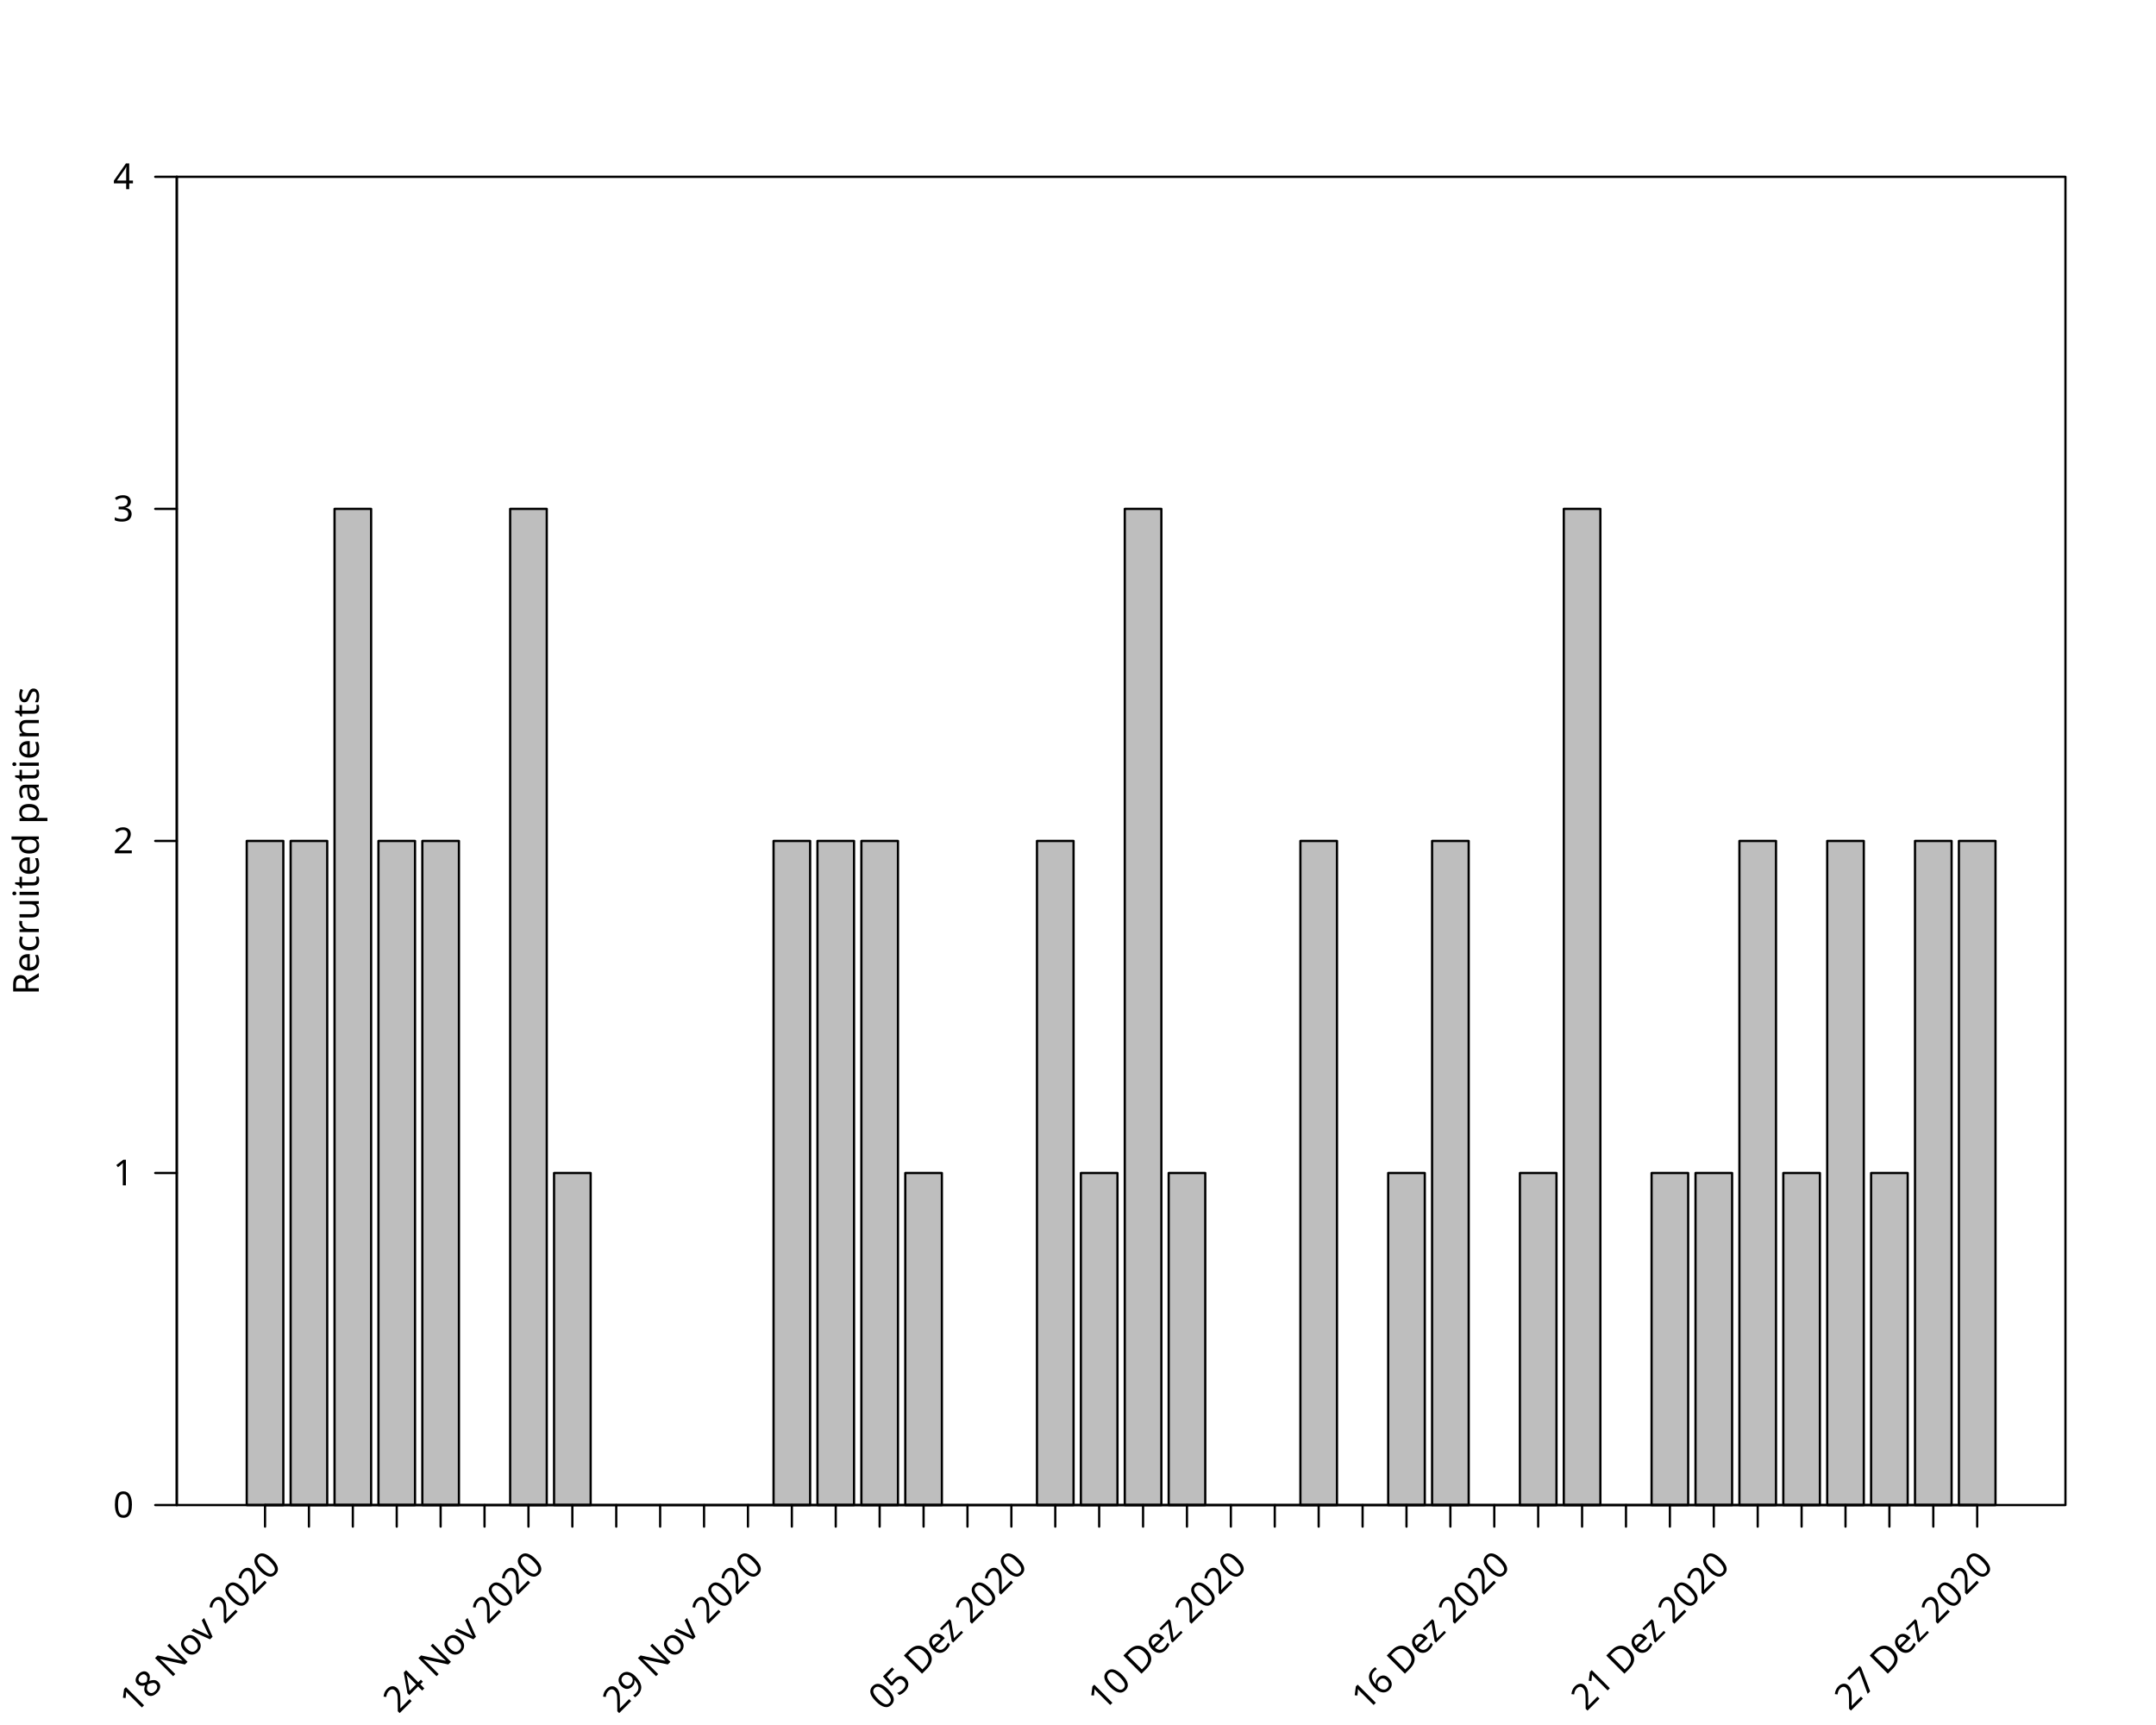
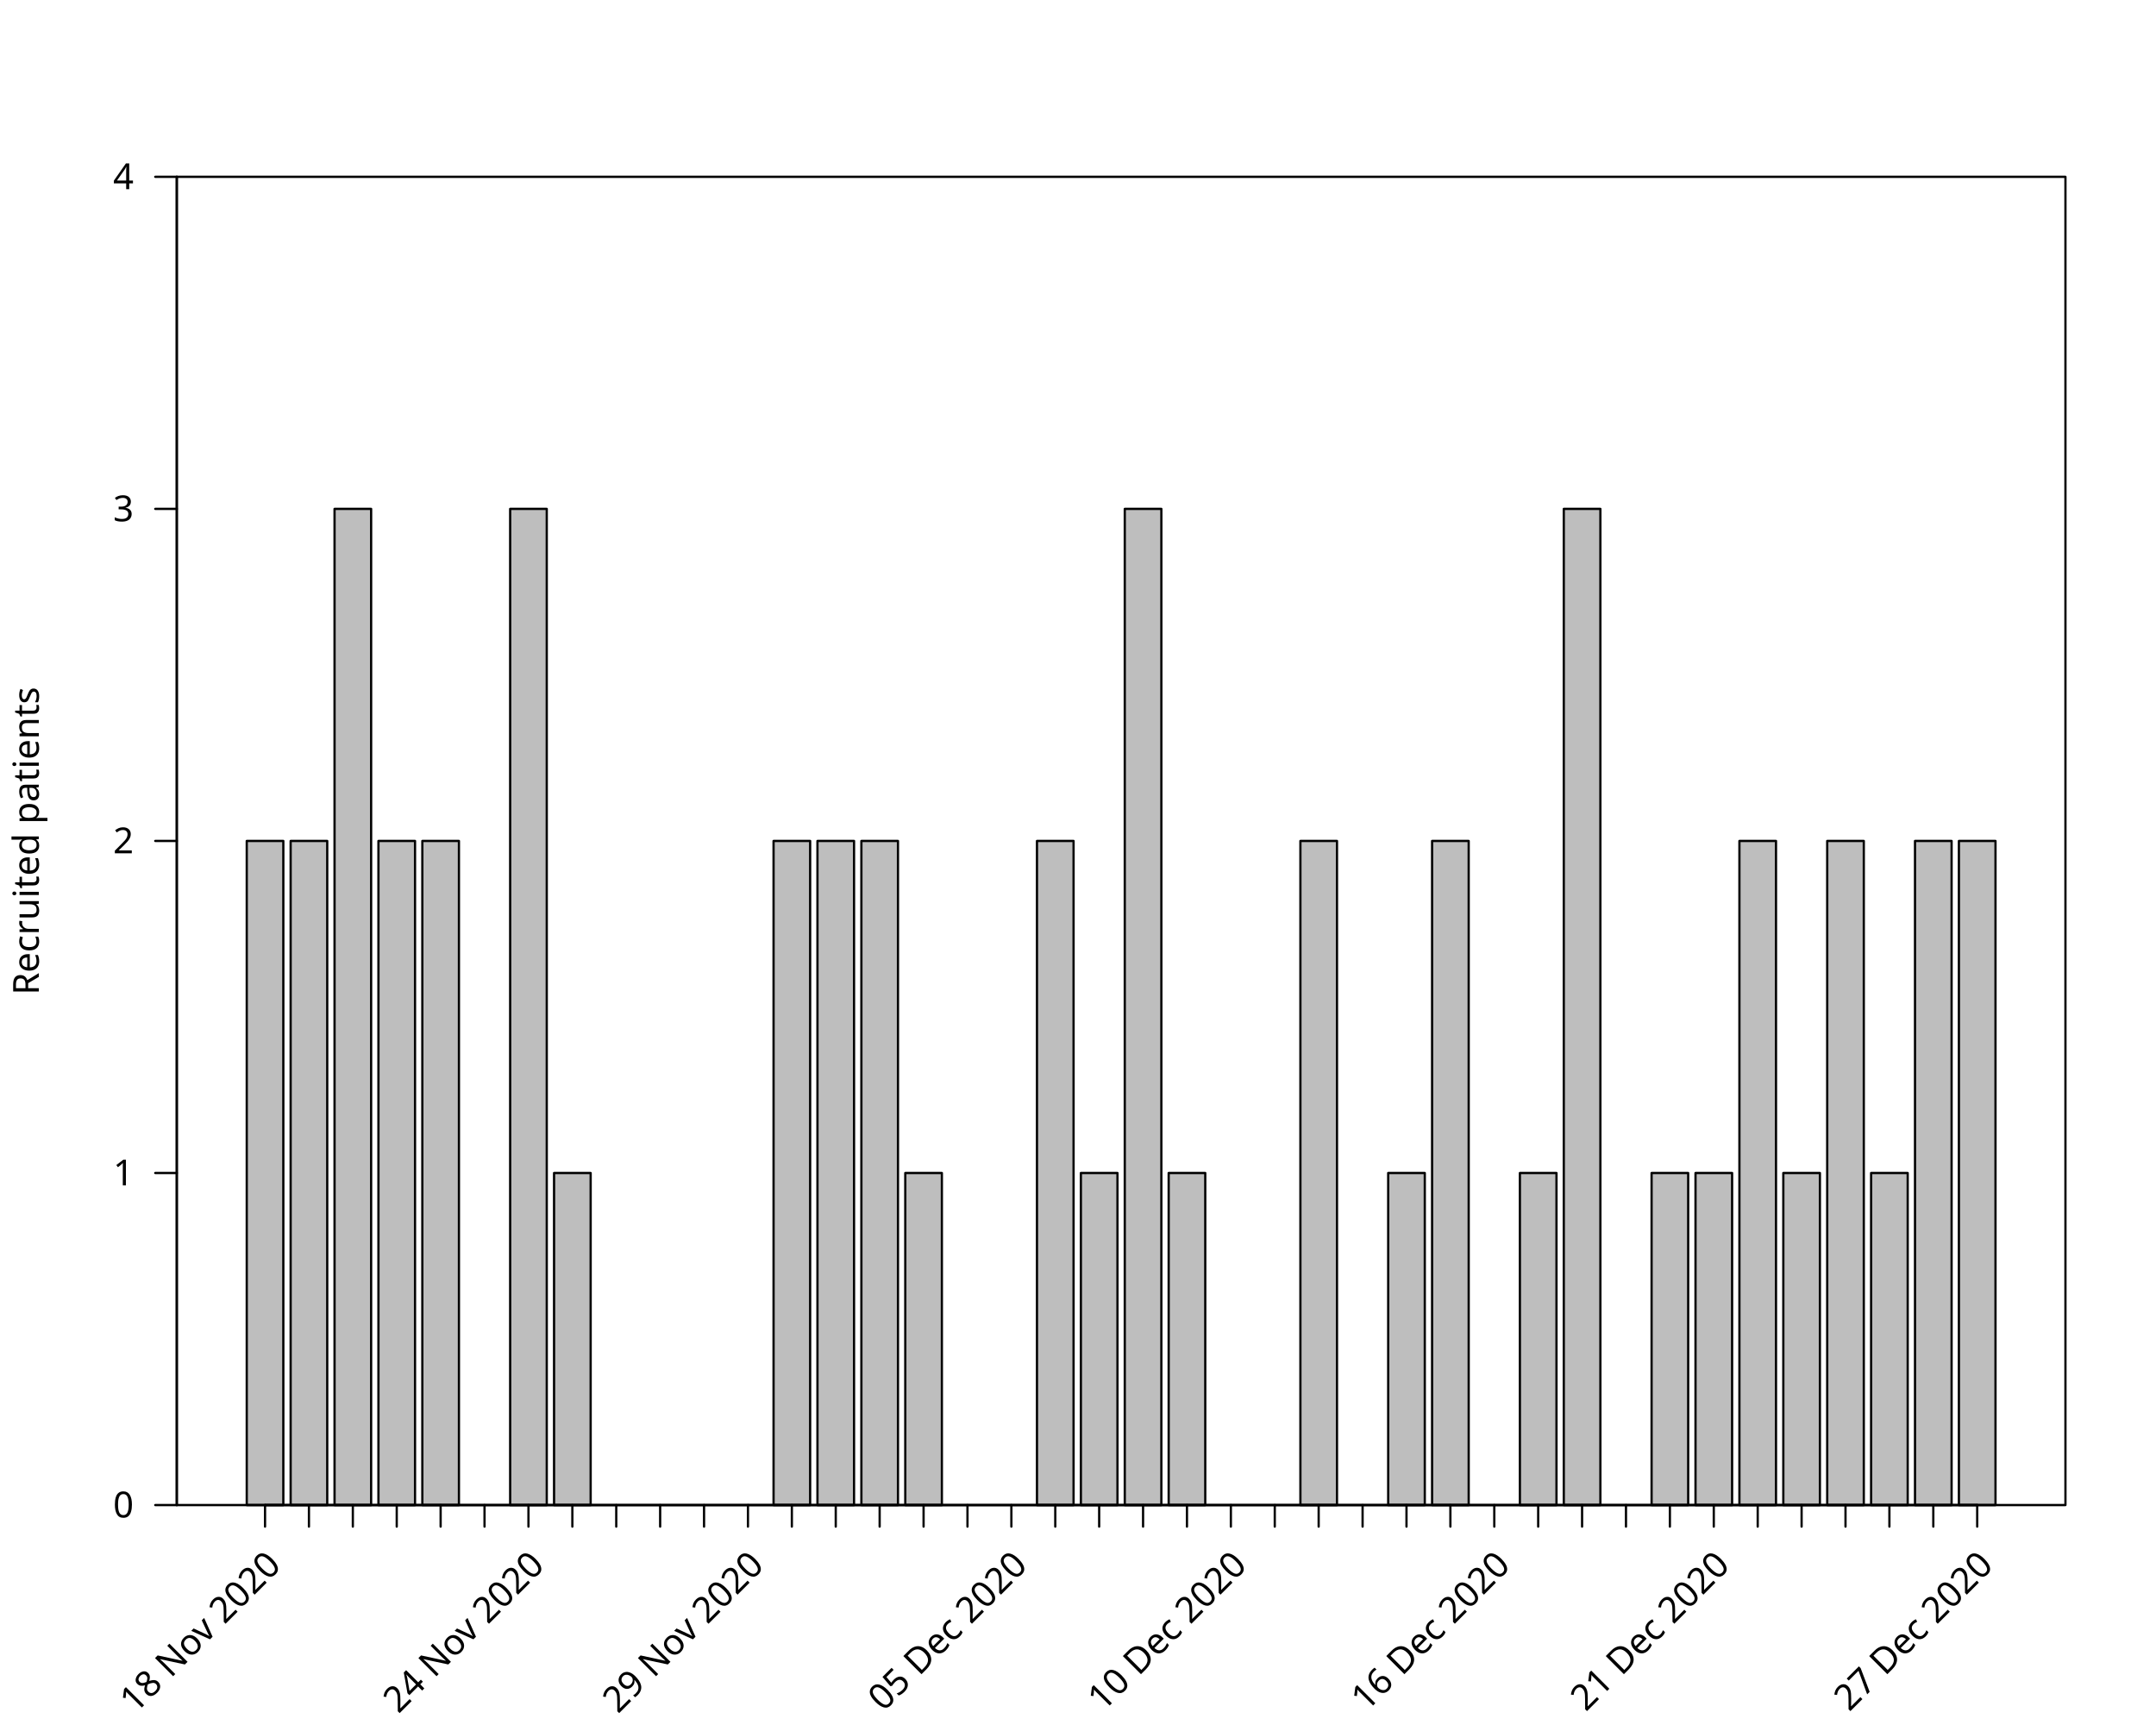
<svg xmlns="http://www.w3.org/2000/svg" class="svglite" data-engine-version="2.0" width="720.00pt" height="576.00pt" viewBox="0 0 720.00 576.00">
  <defs>
    <style type="text/css">
    .svglite line, .svglite polyline, .svglite polygon, .svglite path, .svglite rect, .svglite circle {
      fill: none;
      stroke: #000000;
      stroke-linecap: round;
      stroke-linejoin: round;
      stroke-miterlimit: 10.00;
    }
  </style>
  </defs>
  <rect width="100%" height="100%" style="stroke: none; fill: #FFFFFF;" />
  <defs>
    <clipPath id="cpMC4wMHw3MjAuMDB8MC4wMHw1NzYuMDA=">
      <rect x="0.00" y="0.00" width="720.00" height="576.00" />
    </clipPath>
  </defs>
  <g clip-path="url(#cpMC4wMHw3MjAuMDB8MC4wMHw1NzYuMDA=)">
    <rect x="82.40" y="280.80" width="12.22" height="221.76" style="stroke-width: 0.75; fill: #BEBEBE;" />
    <rect x="97.06" y="280.80" width="12.22" height="221.76" style="stroke-width: 0.75; fill: #BEBEBE;" />
    <rect x="111.72" y="169.92" width="12.22" height="332.64" style="stroke-width: 0.75; fill: #BEBEBE;" />
    <rect x="126.38" y="280.80" width="12.22" height="221.76" style="stroke-width: 0.75; fill: #BEBEBE;" />
    <rect x="141.04" y="280.80" width="12.22" height="221.76" style="stroke-width: 0.75; fill: #BEBEBE;" />
    <rect x="155.71" y="502.56" width="12.22" height="0.00" style="stroke-width: 0.75; fill: #BEBEBE;" />
    <rect x="170.37" y="169.92" width="12.22" height="332.64" style="stroke-width: 0.75; fill: #BEBEBE;" />
    <rect x="185.03" y="391.68" width="12.22" height="110.88" style="stroke-width: 0.75; fill: #BEBEBE;" />
    <rect x="199.69" y="502.56" width="12.22" height="0.00" style="stroke-width: 0.75; fill: #BEBEBE;" />
    <rect x="214.35" y="502.56" width="12.22" height="0.00" style="stroke-width: 0.75; fill: #BEBEBE;" />
    <rect x="229.01" y="502.56" width="12.22" height="0.00" style="stroke-width: 0.75; fill: #BEBEBE;" />
    <rect x="243.67" y="502.56" width="12.22" height="0.00" style="stroke-width: 0.75; fill: #BEBEBE;" />
    <rect x="258.33" y="280.80" width="12.22" height="221.76" style="stroke-width: 0.75; fill: #BEBEBE;" />
    <rect x="272.99" y="280.80" width="12.22" height="221.76" style="stroke-width: 0.75; fill: #BEBEBE;" />
    <rect x="287.66" y="280.80" width="12.22" height="221.76" style="stroke-width: 0.75; fill: #BEBEBE;" />
    <rect x="302.32" y="391.68" width="12.22" height="110.88" style="stroke-width: 0.75; fill: #BEBEBE;" />
    <rect x="316.98" y="502.56" width="12.22" height="0.00" style="stroke-width: 0.75; fill: #BEBEBE;" />
    <rect x="331.64" y="502.56" width="12.22" height="0.00" style="stroke-width: 0.75; fill: #BEBEBE;" />
    <rect x="346.30" y="280.80" width="12.22" height="221.76" style="stroke-width: 0.75; fill: #BEBEBE;" />
    <rect x="360.96" y="391.68" width="12.22" height="110.88" style="stroke-width: 0.75; fill: #BEBEBE;" />
    <rect x="375.62" y="169.92" width="12.22" height="332.64" style="stroke-width: 0.75; fill: #BEBEBE;" />
    <rect x="390.28" y="391.68" width="12.22" height="110.88" style="stroke-width: 0.75; fill: #BEBEBE;" />
    <rect x="404.94" y="502.56" width="12.22" height="0.00" style="stroke-width: 0.75; fill: #BEBEBE;" />
    <rect x="419.61" y="502.56" width="12.22" height="0.00" style="stroke-width: 0.75; fill: #BEBEBE;" />
    <rect x="434.27" y="280.80" width="12.22" height="221.76" style="stroke-width: 0.75; fill: #BEBEBE;" />
    <rect x="448.93" y="502.56" width="12.22" height="0.00" style="stroke-width: 0.75; fill: #BEBEBE;" />
    <rect x="463.59" y="391.68" width="12.22" height="110.88" style="stroke-width: 0.75; fill: #BEBEBE;" />
    <rect x="478.25" y="280.80" width="12.22" height="221.76" style="stroke-width: 0.75; fill: #BEBEBE;" />
    <rect x="492.91" y="502.56" width="12.22" height="0.00" style="stroke-width: 0.75; fill: #BEBEBE;" />
    <rect x="507.57" y="391.68" width="12.22" height="110.88" style="stroke-width: 0.75; fill: #BEBEBE;" />
    <rect x="522.23" y="169.92" width="12.22" height="332.64" style="stroke-width: 0.75; fill: #BEBEBE;" />
    <rect x="536.89" y="502.56" width="12.22" height="0.00" style="stroke-width: 0.75; fill: #BEBEBE;" />
    <rect x="551.55" y="391.68" width="12.22" height="110.88" style="stroke-width: 0.75; fill: #BEBEBE;" />
    <rect x="566.22" y="391.68" width="12.22" height="110.88" style="stroke-width: 0.75; fill: #BEBEBE;" />
    <rect x="580.88" y="280.80" width="12.22" height="221.76" style="stroke-width: 0.75; fill: #BEBEBE;" />
    <rect x="595.54" y="391.68" width="12.22" height="110.88" style="stroke-width: 0.75; fill: #BEBEBE;" />
    <rect x="610.20" y="280.80" width="12.22" height="221.76" style="stroke-width: 0.75; fill: #BEBEBE;" />
    <rect x="624.86" y="391.68" width="12.22" height="110.88" style="stroke-width: 0.75; fill: #BEBEBE;" />
    <rect x="639.52" y="280.80" width="12.22" height="221.76" style="stroke-width: 0.75; fill: #BEBEBE;" />
    <rect x="654.18" y="280.80" width="12.22" height="221.76" style="stroke-width: 0.75; fill: #BEBEBE;" />
    <text transform="translate(12.96,280.80) rotate(-90)" text-anchor="middle" style="font-size: 12.00px; font-family: sans;" textLength="96.73px" lengthAdjust="spacingAndGlyphs">Recruited patients</text>
    <polygon points="59.04,502.56 689.76,502.56 689.76,59.04 59.04,59.04 " style="stroke-width: 0.75; fill: none;" />
    <line x1="59.04" y1="502.56" x2="59.04" y2="59.04" style="stroke-width: 0.75;" />
    <line x1="59.04" y1="502.56" x2="51.84" y2="502.56" style="stroke-width: 0.75;" />
    <line x1="59.04" y1="391.68" x2="51.84" y2="391.68" style="stroke-width: 0.75;" />
    <line x1="59.04" y1="280.80" x2="51.84" y2="280.80" style="stroke-width: 0.75;" />
    <line x1="59.04" y1="169.92" x2="51.84" y2="169.92" style="stroke-width: 0.75;" />
    <line x1="59.04" y1="59.04" x2="51.84" y2="59.04" style="stroke-width: 0.75;" />
    <text x="44.64" y="506.69" text-anchor="end" style="font-size: 12.00px; font-family: sans;" textLength="6.67px" lengthAdjust="spacingAndGlyphs">0</text>
    <text x="44.64" y="395.81" text-anchor="end" style="font-size: 12.00px; font-family: sans;" textLength="6.67px" lengthAdjust="spacingAndGlyphs">1</text>
    <text x="44.64" y="284.93" text-anchor="end" style="font-size: 12.00px; font-family: sans;" textLength="6.67px" lengthAdjust="spacingAndGlyphs">2</text>
    <text x="44.64" y="174.05" text-anchor="end" style="font-size: 12.00px; font-family: sans;" textLength="6.67px" lengthAdjust="spacingAndGlyphs">3</text>
    <text x="44.64" y="63.17" text-anchor="end" style="font-size: 12.00px; font-family: sans;" textLength="6.67px" lengthAdjust="spacingAndGlyphs">4</text>
    <line x1="88.51" y1="502.56" x2="660.29" y2="502.56" style="stroke-width: 0.75;" />
    <line x1="88.51" y1="502.56" x2="88.51" y2="509.76" style="stroke-width: 0.75;" />
    <line x1="103.17" y1="502.56" x2="103.17" y2="509.76" style="stroke-width: 0.75;" />
    <line x1="117.83" y1="502.56" x2="117.83" y2="509.76" style="stroke-width: 0.75;" />
    <line x1="132.49" y1="502.56" x2="132.49" y2="509.76" style="stroke-width: 0.75;" />
    <line x1="147.15" y1="502.56" x2="147.15" y2="509.76" style="stroke-width: 0.75;" />
    <line x1="161.81" y1="502.56" x2="161.81" y2="509.76" style="stroke-width: 0.75;" />
    <line x1="176.48" y1="502.56" x2="176.48" y2="509.76" style="stroke-width: 0.75;" />
    <line x1="191.14" y1="502.56" x2="191.14" y2="509.76" style="stroke-width: 0.75;" />
    <line x1="205.80" y1="502.56" x2="205.80" y2="509.76" style="stroke-width: 0.75;" />
    <line x1="220.46" y1="502.56" x2="220.46" y2="509.76" style="stroke-width: 0.75;" />
    <line x1="235.12" y1="502.56" x2="235.12" y2="509.76" style="stroke-width: 0.75;" />
    <line x1="249.78" y1="502.56" x2="249.78" y2="509.76" style="stroke-width: 0.75;" />
    <line x1="264.44" y1="502.56" x2="264.44" y2="509.76" style="stroke-width: 0.75;" />
    <line x1="279.10" y1="502.56" x2="279.10" y2="509.76" style="stroke-width: 0.75;" />
    <line x1="293.76" y1="502.56" x2="293.76" y2="509.76" style="stroke-width: 0.75;" />
    <line x1="308.43" y1="502.56" x2="308.43" y2="509.76" style="stroke-width: 0.75;" />
    <line x1="323.09" y1="502.56" x2="323.09" y2="509.76" style="stroke-width: 0.75;" />
    <line x1="337.75" y1="502.56" x2="337.75" y2="509.76" style="stroke-width: 0.75;" />
    <line x1="352.41" y1="502.56" x2="352.41" y2="509.76" style="stroke-width: 0.75;" />
    <line x1="367.07" y1="502.56" x2="367.07" y2="509.76" style="stroke-width: 0.75;" />
    <line x1="381.73" y1="502.56" x2="381.73" y2="509.76" style="stroke-width: 0.75;" />
    <line x1="396.39" y1="502.56" x2="396.39" y2="509.76" style="stroke-width: 0.75;" />
    <line x1="411.05" y1="502.56" x2="411.05" y2="509.76" style="stroke-width: 0.75;" />
    <line x1="425.71" y1="502.56" x2="425.71" y2="509.76" style="stroke-width: 0.75;" />
    <line x1="440.37" y1="502.56" x2="440.37" y2="509.76" style="stroke-width: 0.75;" />
    <line x1="455.04" y1="502.56" x2="455.04" y2="509.76" style="stroke-width: 0.75;" />
    <line x1="469.70" y1="502.56" x2="469.70" y2="509.76" style="stroke-width: 0.75;" />
    <line x1="484.36" y1="502.56" x2="484.36" y2="509.76" style="stroke-width: 0.75;" />
    <line x1="499.02" y1="502.56" x2="499.02" y2="509.76" style="stroke-width: 0.75;" />
    <line x1="513.68" y1="502.56" x2="513.68" y2="509.76" style="stroke-width: 0.75;" />
    <line x1="528.34" y1="502.56" x2="528.34" y2="509.76" style="stroke-width: 0.75;" />
    <line x1="543.00" y1="502.56" x2="543.00" y2="509.76" style="stroke-width: 0.75;" />
    <line x1="557.66" y1="502.56" x2="557.66" y2="509.76" style="stroke-width: 0.75;" />
    <line x1="572.32" y1="502.56" x2="572.32" y2="509.76" style="stroke-width: 0.75;" />
    <line x1="586.99" y1="502.56" x2="586.99" y2="509.76" style="stroke-width: 0.75;" />
    <line x1="601.65" y1="502.56" x2="601.65" y2="509.76" style="stroke-width: 0.75;" />
    <line x1="616.31" y1="502.56" x2="616.31" y2="509.76" style="stroke-width: 0.75;" />
    <line x1="630.97" y1="502.56" x2="630.97" y2="509.76" style="stroke-width: 0.75;" />
    <line x1="645.63" y1="502.56" x2="645.63" y2="509.76" style="stroke-width: 0.75;" />
    <line x1="660.29" y1="502.56" x2="660.29" y2="509.76" style="stroke-width: 0.75;" />
    <text transform="translate(94.35,523.18) rotate(-45)" text-anchor="end" style="font-size: 12.00px; font-family: sans;" textLength="68.06px" lengthAdjust="spacingAndGlyphs">18 Nov 2020</text>
    <text transform="translate(182.31,523.18) rotate(-45)" text-anchor="end" style="font-size: 12.00px; font-family: sans;" textLength="68.06px" lengthAdjust="spacingAndGlyphs">24 Nov 2020</text>
    <text transform="translate(255.62,523.18) rotate(-45)" text-anchor="end" style="font-size: 12.00px; font-family: sans;" textLength="68.06px" lengthAdjust="spacingAndGlyphs">29 Nov 2020</text>
-     <text transform="translate(343.59,523.18) rotate(-45)" text-anchor="end" style="font-size: 12.00px; font-family: sans;" textLength="68.06px" lengthAdjust="spacingAndGlyphs">05 Dez 2020</text>
-     <text transform="translate(416.89,523.18) rotate(-45)" text-anchor="end" style="font-size: 12.00px; font-family: sans;" textLength="68.06px" lengthAdjust="spacingAndGlyphs">10 Dez 2020</text>
-     <text transform="translate(504.86,523.18) rotate(-45)" text-anchor="end" style="font-size: 12.00px; font-family: sans;" textLength="68.06px" lengthAdjust="spacingAndGlyphs">16 Dez 2020</text>
-     <text transform="translate(578.16,523.18) rotate(-45)" text-anchor="end" style="font-size: 12.00px; font-family: sans;" textLength="68.06px" lengthAdjust="spacingAndGlyphs">21 Dez 2020</text>
-     <text transform="translate(666.13,523.18) rotate(-45)" text-anchor="end" style="font-size: 12.00px; font-family: sans;" textLength="68.06px" lengthAdjust="spacingAndGlyphs">27 Dez 2020</text>
+     <text transform="translate(343.59,523.18) rotate(-45)" text-anchor="end" style="font-size: 12.00px; font-family: sans;" textLength="68.06px" lengthAdjust="spacingAndGlyphs">05 Dec 2020</text>
+     <text transform="translate(416.89,523.18) rotate(-45)" text-anchor="end" style="font-size: 12.00px; font-family: sans;" textLength="68.06px" lengthAdjust="spacingAndGlyphs">10 Dec 2020</text>
+     <text transform="translate(504.86,523.18) rotate(-45)" text-anchor="end" style="font-size: 12.00px; font-family: sans;" textLength="68.06px" lengthAdjust="spacingAndGlyphs">16 Dec 2020</text>
+     <text transform="translate(578.16,523.18) rotate(-45)" text-anchor="end" style="font-size: 12.00px; font-family: sans;" textLength="68.06px" lengthAdjust="spacingAndGlyphs">21 Dec 2020</text>
+     <text transform="translate(666.13,523.18) rotate(-45)" text-anchor="end" style="font-size: 12.00px; font-family: sans;" textLength="68.06px" lengthAdjust="spacingAndGlyphs">27 Dec 2020</text>
  </g>
</svg>
